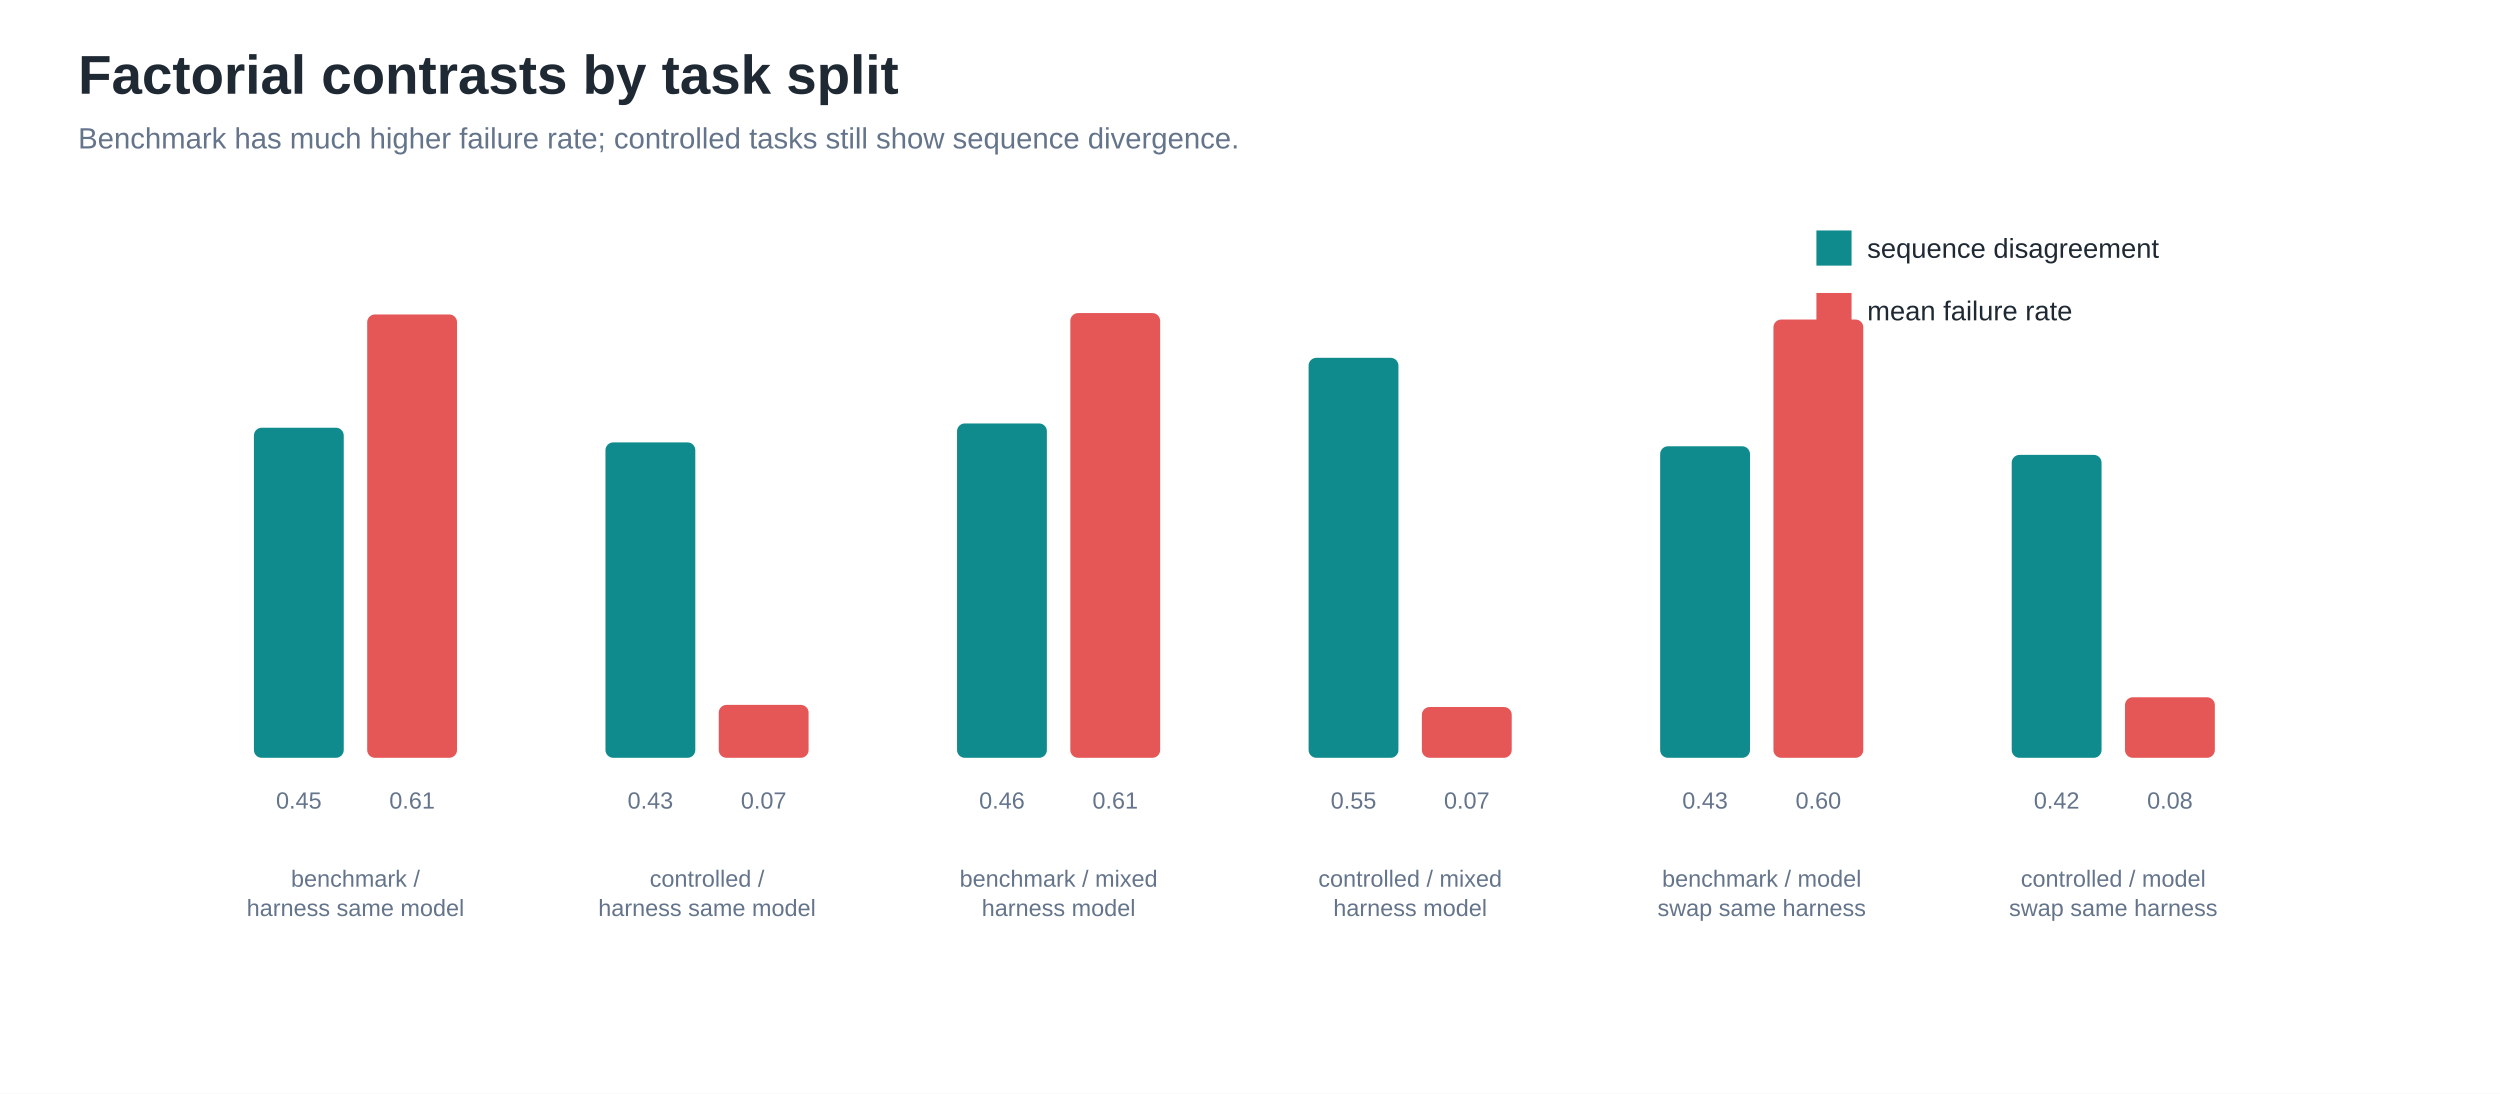
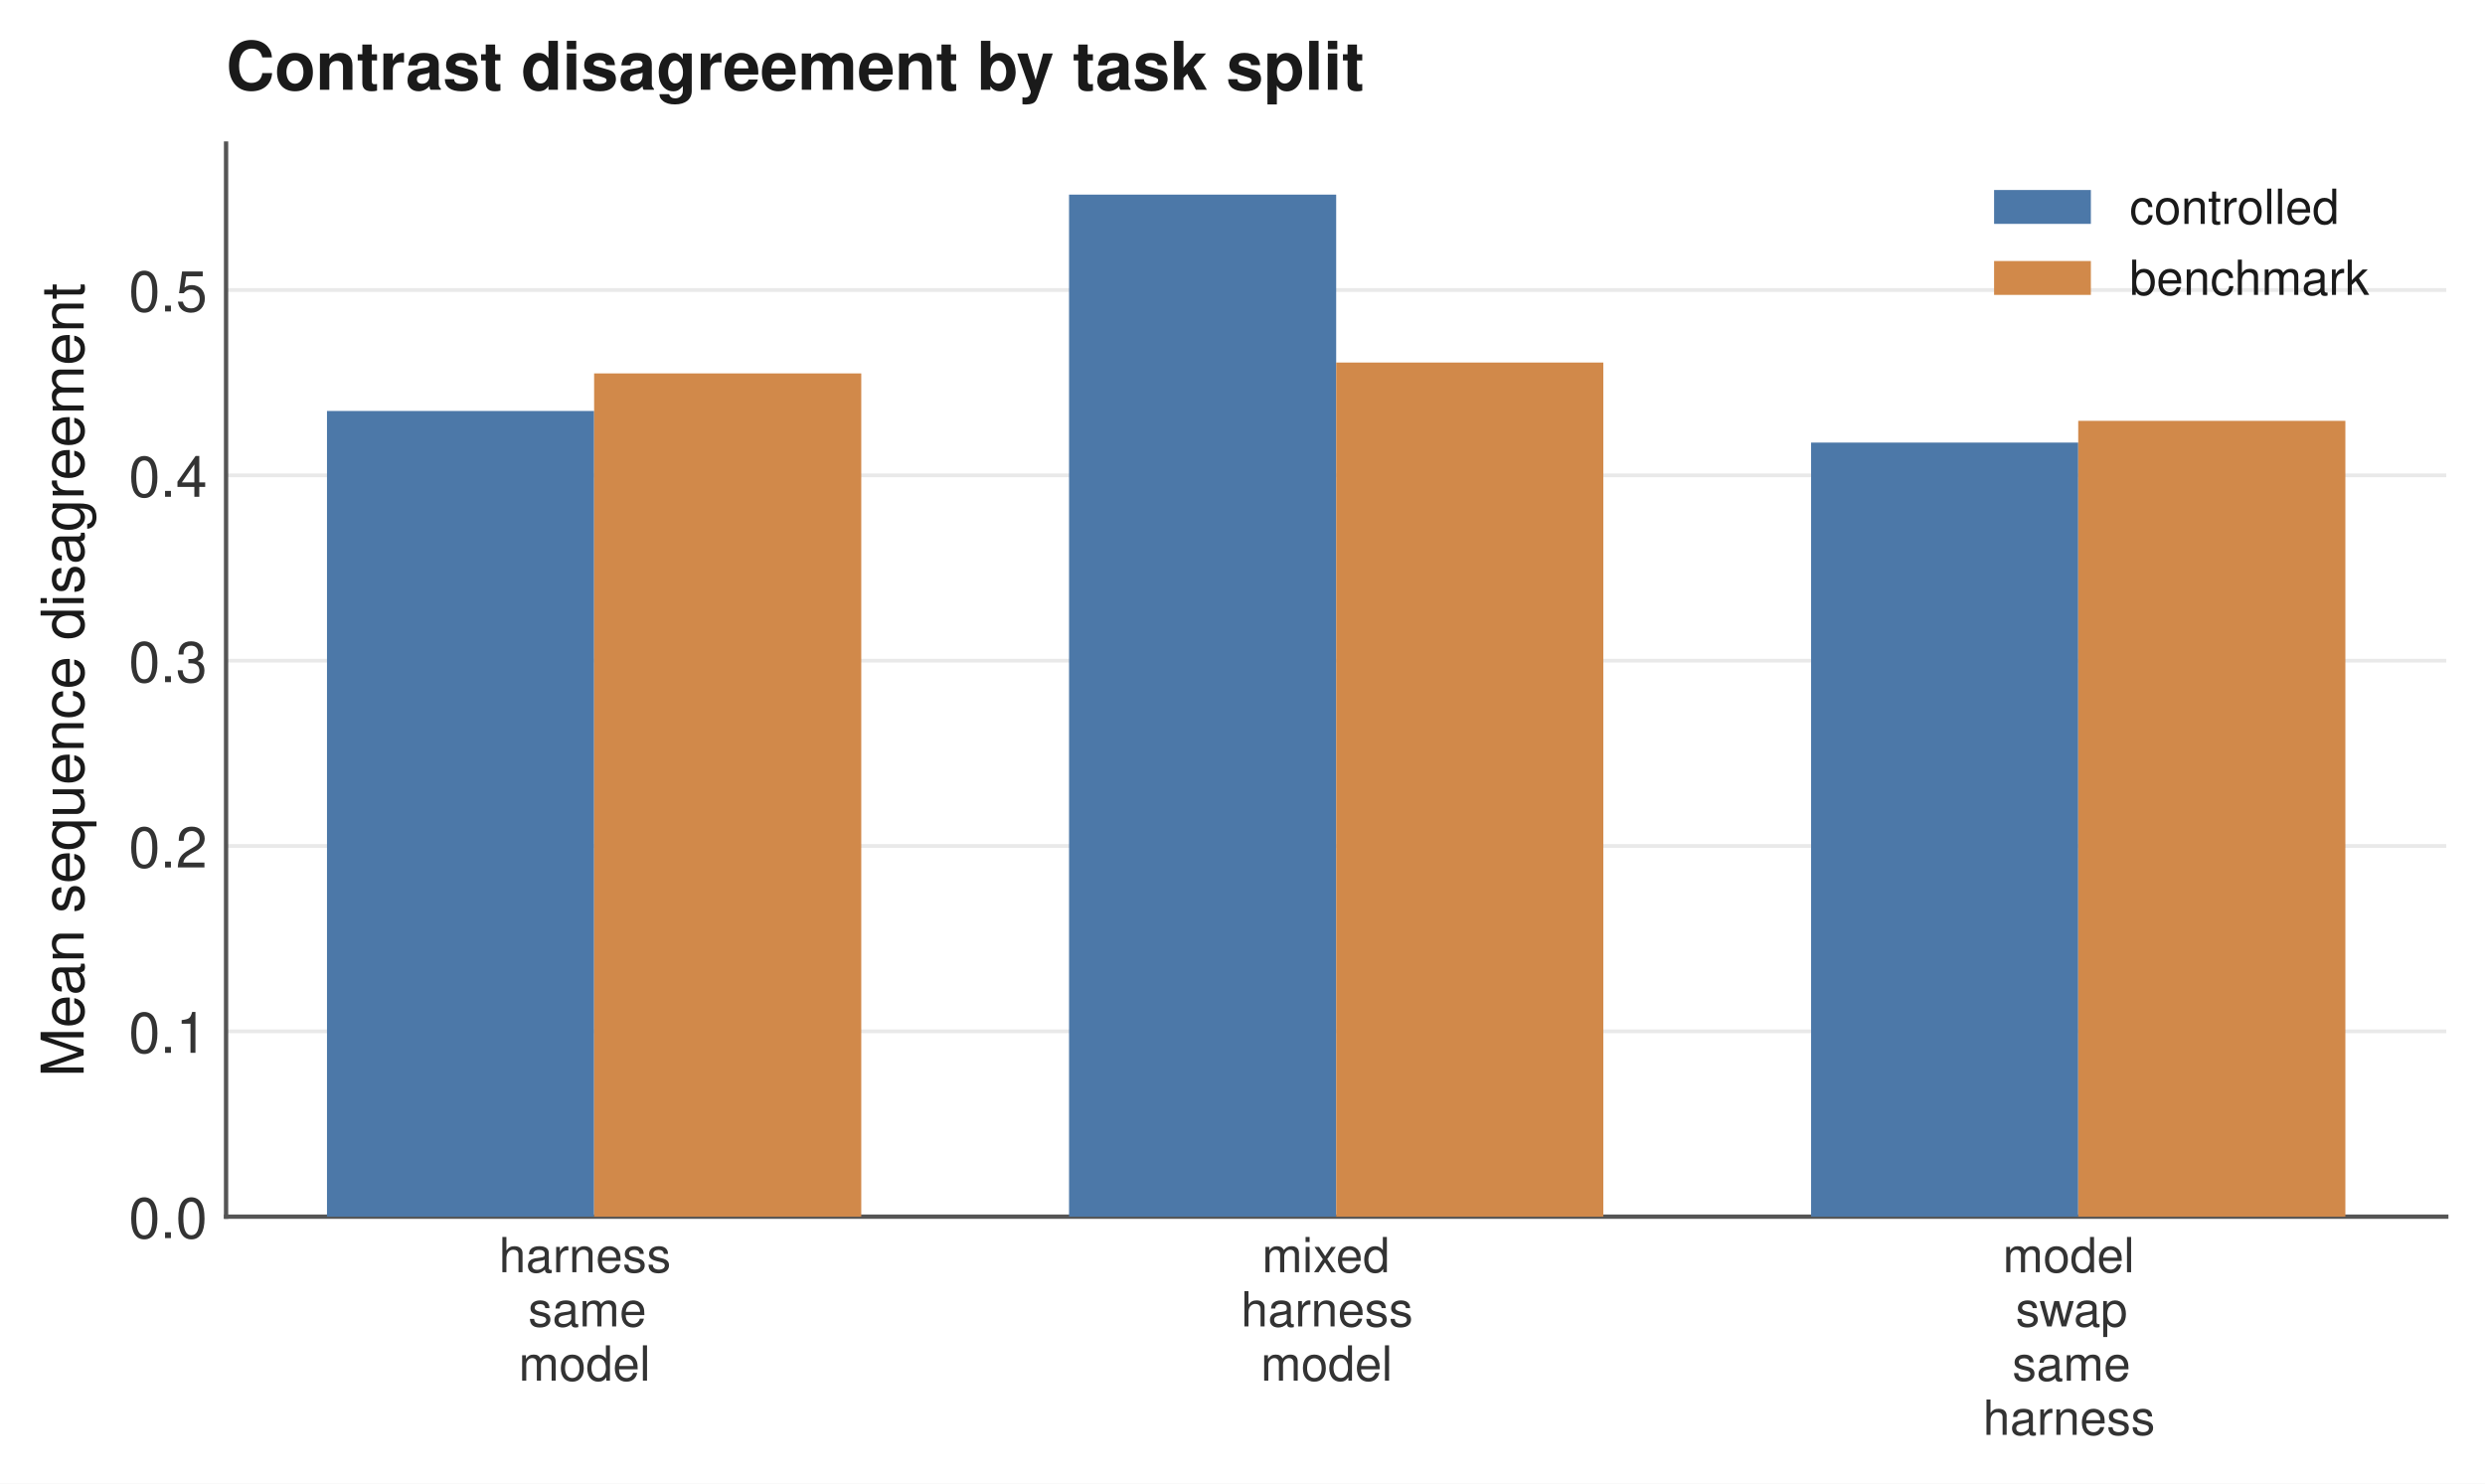
- <svg xmlns="http://www.w3.org/2000/svg" width="1280" height="560" viewBox="0 0 1280 560">
-   <rect width="1280" height="560" fill="#ffffff" />
-   <style>
-   text { font-family: Arial, Helvetica, sans-serif; fill: #1f2933; }
-   .title { font-size: 28px; font-weight: 700; }
-   .subtitle { font-size: 15px; fill: #64748b; }
-   .label { font-size: 14px; }
-   .small { font-size: 12px; fill: #64748b; }
-   .axis { stroke: #d7dee8; stroke-width: 1; }
- </style>
-   <text x="40.0" y="48.0" class="title" text-anchor="start">Factorial contrasts by task split</text>
-   <text x="40.0" y="76.0" class="subtitle" text-anchor="start">Benchmark has much higher failure rate; controlled tasks still show sequence divergence.</text>
-   <rect x="130" y="219.0" width="46" height="169.0" fill="#0f8b8d" rx="4" />
-   <rect x="188" y="161.0" width="46" height="227.0" fill="#e45756" rx="4" />
-   <text x="153.0" y="414.0" class="small" text-anchor="middle">0.45</text>
-   <text x="211.0" y="414.0" class="small" text-anchor="middle">0.61</text>
-   <text x="182.0" y="454.0" class="small" text-anchor="middle">benchmark /</text>
-   <text x="182.0" y="469.0" class="small" text-anchor="middle">harness same model</text>
-   <rect x="310" y="226.5" width="46" height="161.5" fill="#0f8b8d" rx="4" />
-   <rect x="368" y="360.9" width="46" height="27.1" fill="#e45756" rx="4" />
-   <text x="333.0" y="414.0" class="small" text-anchor="middle">0.43</text>
-   <text x="391.0" y="414.0" class="small" text-anchor="middle">0.07</text>
-   <text x="362.0" y="454.0" class="small" text-anchor="middle">controlled /</text>
-   <text x="362.0" y="469.0" class="small" text-anchor="middle">harness same model</text>
-   <rect x="490" y="216.8" width="46" height="171.2" fill="#0f8b8d" rx="4" />
-   <rect x="548" y="160.3" width="46" height="227.7" fill="#e45756" rx="4" />
-   <text x="513.0" y="414.0" class="small" text-anchor="middle">0.46</text>
-   <text x="571.0" y="414.0" class="small" text-anchor="middle">0.61</text>
-   <text x="542.0" y="454.0" class="small" text-anchor="middle">benchmark / mixed</text>
-   <text x="542.0" y="469.0" class="small" text-anchor="middle">harness model</text>
-   <rect x="670" y="183.2" width="46" height="204.8" fill="#0f8b8d" rx="4" />
-   <rect x="728" y="362.0" width="46" height="26.0" fill="#e45756" rx="4" />
-   <text x="693.0" y="414.0" class="small" text-anchor="middle">0.55</text>
-   <text x="751.0" y="414.0" class="small" text-anchor="middle">0.07</text>
-   <text x="722.0" y="454.0" class="small" text-anchor="middle">controlled / mixed</text>
-   <text x="722.0" y="469.0" class="small" text-anchor="middle">harness model</text>
-   <rect x="850" y="228.5" width="46" height="159.5" fill="#0f8b8d" rx="4" />
-   <rect x="908" y="163.6" width="46" height="224.4" fill="#e45756" rx="4" />
-   <text x="873.0" y="414.0" class="small" text-anchor="middle">0.43</text>
-   <text x="931.0" y="414.0" class="small" text-anchor="middle">0.60</text>
-   <text x="902.0" y="454.0" class="small" text-anchor="middle">benchmark / model</text>
-   <text x="902.0" y="469.0" class="small" text-anchor="middle">swap same harness</text>
-   <rect x="1030" y="232.9" width="46" height="155.1" fill="#0f8b8d" rx="4" />
-   <rect x="1088" y="357.0" width="46" height="31.0" fill="#e45756" rx="4" />
-   <text x="1053.0" y="414.0" class="small" text-anchor="middle">0.42</text>
-   <text x="1111.0" y="414.0" class="small" text-anchor="middle">0.08</text>
-   <text x="1082.0" y="454.0" class="small" text-anchor="middle">controlled / model</text>
-   <text x="1082.0" y="469.0" class="small" text-anchor="middle">swap same harness</text>
-   <rect x="930" y="118" width="18" height="18" fill="#0f8b8d" />
-   <text x="956.0" y="132.0" class="label" text-anchor="start">sequence disagreement</text>
-   <rect x="930" y="150" width="18" height="18" fill="#e45756" />
-   <text x="956.0" y="164.0" class="label" text-anchor="start">mean failure rate</text>
+ <svg xmlns="http://www.w3.org/2000/svg" width="462.164pt" height="275.926pt" viewBox="0 0 462.164 275.926" version="1.1">
+   <defs>
+     <style type="text/css">*{stroke-linejoin: round; stroke-linecap: butt}</style>
+   </defs>
+   <g id="figure_1">
+     <g id="patch_1">
+       <path d="M 0 275.926  L 462.164 275.926  L 462.164 0  L 0 0  z " style="fill: #ffffff" />
+     </g>
+     <g id="axes_1">
+       <g id="patch_2">
+         <path d="M 42.044 226.282  L 454.964 226.282  L 454.964 26.698  L 42.044 26.698  z " style="fill: #ffffff" />
+       </g>
+       <g id="matplotlib.axis_1">
+         <g id="xtick_1">
+           <g id="line2d_1" />
+           <g id="text_1">
+             <text style="font-size: 9px; font-family: 'Helvetica', 'Arial', 'DejaVu Sans', sans-serif; fill: #333333" transform="translate(92.80627 236.6206)">harness</text>
+             <text style="font-size: 9px; font-family: 'Helvetica', 'Arial', 'DejaVu Sans', sans-serif; fill: #333333" transform="translate(98.24214 246.6987)">same</text>
+             <text style="font-size: 9px; font-family: 'Helvetica', 'Arial', 'DejaVu Sans', sans-serif; fill: #333333" transform="translate(96.48362 256.7767)">model</text>
+           </g>
+         </g>
+         <g id="xtick_2">
+           <g id="line2d_2" />
+           <g id="text_2">
+             <text style="font-size: 9px; font-family: 'Helvetica', 'Arial', 'DejaVu Sans', sans-serif; fill: #333333" transform="translate(234.7223 236.6206)">mixed</text>
+             <text style="font-size: 9px; font-family: 'Helvetica', 'Arial', 'DejaVu Sans', sans-serif; fill: #333333" transform="translate(230.8143 246.6987)">harness</text>
+             <text style="font-size: 9px; font-family: 'Helvetica', 'Arial', 'DejaVu Sans', sans-serif; fill: #333333" transform="translate(234.4916 256.7767)">model</text>
+           </g>
+         </g>
+         <g id="xtick_3">
+           <g id="line2d_3" />
+           <g id="text_3">
+             <text style="font-size: 9px; font-family: 'Helvetica', 'Arial', 'DejaVu Sans', sans-serif; fill: #333333" transform="translate(372.4997 236.6206)">model</text>
+             <text style="font-size: 9px; font-family: 'Helvetica', 'Arial', 'DejaVu Sans', sans-serif; fill: #333333" transform="translate(374.8734 246.6987)">swap</text>
+             <text style="font-size: 9px; font-family: 'Helvetica', 'Arial', 'DejaVu Sans', sans-serif; fill: #333333" transform="translate(374.2582 256.7767)">same</text>
+             <text style="font-size: 9px; font-family: 'Helvetica', 'Arial', 'DejaVu Sans', sans-serif; fill: #333333" transform="translate(368.8223 266.8547)">harness</text>
+           </g>
+         </g>
+       </g>
+       <g id="matplotlib.axis_2">
+         <g id="ytick_1">
+           <g id="line2d_4">
+             <path d="M 42.044 226.282  L 454.964 226.282  " clip-path="url(#p7e1ee53e12)" style="fill: none; stroke: #e9e9e9; stroke-width: 0.7; stroke-linecap: square" />
+           </g>
+           <g id="line2d_5" />
+           <g id="text_4">
+             <text style="font-size: 10.5px; font-family: 'Helvetica', 'Arial', 'DejaVu Sans', sans-serif; text-anchor: end; fill: #333333" x="38.544" y="230.271" transform="rotate(-0 38.54422 230.2712)">0.0</text>
+           </g>
+         </g>
+         <g id="ytick_2">
+           <g id="line2d_6">
+             <path d="M 42.044 191.813  L 454.964 191.813  " clip-path="url(#p7e1ee53e12)" style="fill: none; stroke: #e9e9e9; stroke-width: 0.7; stroke-linecap: square" />
+           </g>
+           <g id="line2d_7" />
+           <g id="text_5">
+             <text style="font-size: 10.5px; font-family: 'Helvetica', 'Arial', 'DejaVu Sans', sans-serif; text-anchor: end; fill: #333333" x="38.544" y="195.802" transform="rotate(-0 38.54422 195.8023)">0.1</text>
+           </g>
+         </g>
+         <g id="ytick_3">
+           <g id="line2d_8">
+             <path d="M 42.044 157.344  L 454.964 157.344  " clip-path="url(#p7e1ee53e12)" style="fill: none; stroke: #e9e9e9; stroke-width: 0.7; stroke-linecap: square" />
+           </g>
+           <g id="line2d_9" />
+           <g id="text_6">
+             <text style="font-size: 10.5px; font-family: 'Helvetica', 'Arial', 'DejaVu Sans', sans-serif; text-anchor: end; fill: #333333" x="38.544" y="161.333" transform="rotate(-0 38.54422 161.3333)">0.2</text>
+           </g>
+         </g>
+         <g id="ytick_4">
+           <g id="line2d_10">
+             <path d="M 42.044 122.875  L 454.964 122.875  " clip-path="url(#p7e1ee53e12)" style="fill: none; stroke: #e9e9e9; stroke-width: 0.7; stroke-linecap: square" />
+           </g>
+           <g id="line2d_11" />
+           <g id="text_7">
+             <text style="font-size: 10.5px; font-family: 'Helvetica', 'Arial', 'DejaVu Sans', sans-serif; text-anchor: end; fill: #333333" x="38.544" y="126.864" transform="rotate(-0 38.54422 126.8644)">0.3</text>
+           </g>
+         </g>
+         <g id="ytick_5">
+           <g id="line2d_12">
+             <path d="M 42.044 88.406  L 454.964 88.406  " clip-path="url(#p7e1ee53e12)" style="fill: none; stroke: #e9e9e9; stroke-width: 0.7; stroke-linecap: square" />
+           </g>
+           <g id="line2d_13" />
+           <g id="text_8">
+             <text style="font-size: 10.5px; font-family: 'Helvetica', 'Arial', 'DejaVu Sans', sans-serif; text-anchor: end; fill: #333333" x="38.544" y="92.395" transform="rotate(-0 38.54422 92.39547)">0.4</text>
+           </g>
+         </g>
+         <g id="ytick_6">
+           <g id="line2d_14">
+             <path d="M 42.044 53.937  L 454.964 53.937  " clip-path="url(#p7e1ee53e12)" style="fill: none; stroke: #e9e9e9; stroke-width: 0.7; stroke-linecap: square" />
+           </g>
+           <g id="line2d_15" />
+           <g id="text_9">
+             <text style="font-size: 10.5px; font-family: 'Helvetica', 'Arial', 'DejaVu Sans', sans-serif; text-anchor: end; fill: #333333" x="38.544" y="57.927" transform="rotate(-0 38.54422 57.92653)">0.5</text>
+           </g>
+         </g>
+         <g id="text_10">
+           <text style="font-size: 11px; font-family: 'Helvetica', 'Arial', 'DejaVu Sans', sans-serif; text-anchor: middle; fill: #1a1a1a" x="15.558" y="126.49" transform="rotate(-90 15.55828 126.49)">Mean sequence disagreement</text>
+         </g>
+       </g>
+       <g id="patch_3">
+         <path d="M 42.044 226.282  L 42.044 26.698  " style="fill: none; stroke: #555555; stroke-width: 0.8; stroke-linejoin: miter; stroke-linecap: square" />
+       </g>
+       <g id="patch_4">
+         <path d="M 42.044 226.282  L 454.964 226.282  " style="fill: none; stroke: #555555; stroke-width: 0.8; stroke-linejoin: miter; stroke-linecap: square" />
+       </g>
+       <g id="patch_5">
+         <path d="M 60.813 226.282  L 110.496 226.282  L 110.496 76.436  L 60.813 76.436  z " clip-path="url(#p7e1ee53e12)" style="fill: #4c78a8" />
+       </g>
+       <g id="patch_6">
+         <path d="M 198.821 226.282  L 248.504 226.282  L 248.504 36.202  L 198.821 36.202  z " clip-path="url(#p7e1ee53e12)" style="fill: #4c78a8" />
+       </g>
+       <g id="patch_7">
+         <path d="M 336.829 226.282  L 386.512 226.282  L 386.512 82.314  L 336.829 82.314  z " clip-path="url(#p7e1ee53e12)" style="fill: #4c78a8" />
+       </g>
+       <g id="patch_8">
+         <path d="M 110.496 226.282  L 160.179 226.282  L 160.179 69.45  L 110.496 69.45  z " clip-path="url(#p7e1ee53e12)" style="fill: #d1894a" />
+       </g>
+       <g id="patch_9">
+         <path d="M 248.504 226.282  L 298.187 226.282  L 298.187 67.431  L 248.504 67.431  z " clip-path="url(#p7e1ee53e12)" style="fill: #d1894a" />
+       </g>
+       <g id="patch_10">
+         <path d="M 386.512 226.282  L 436.195 226.282  L 436.195 78.273  L 386.512 78.273  z " clip-path="url(#p7e1ee53e12)" style="fill: #d1894a" />
+       </g>
+       <g id="text_11">
+         <text style="font-weight: 700; font-size: 12.5px; font-family: 'Helvetica', 'Arial', 'DejaVu Sans', sans-serif; text-anchor: start; fill: #1a1a1a" x="42.044" y="16.698" transform="rotate(-0 42.04422 16.69805)">Contrast disagreement by task split</text>
+       </g>
+       <g id="legend_1">
+         <g id="patch_11">
+           <path d="M 370.863 41.637  L 388.863 41.637  L 388.863 35.337  L 370.863 35.337  z " style="fill: #4c78a8" />
+         </g>
+         <g id="text_12">
+           <text style="font-size: 9px; font-family: 'Helvetica', 'Arial', 'DejaVu Sans', sans-serif; text-anchor: start; fill: #1a1a1a" x="396.063" y="41.637" transform="rotate(-0 396.0634 41.63664)">controlled</text>
+         </g>
+         <g id="patch_12">
+           <path d="M 370.863 54.847  L 388.863 54.847  L 388.863 48.547  L 370.863 48.547  z " style="fill: #d1894a" />
+         </g>
+         <g id="text_13">
+           <text style="font-size: 9px; font-family: 'Helvetica', 'Arial', 'DejaVu Sans', sans-serif; text-anchor: start; fill: #1a1a1a" x="396.063" y="54.847" transform="rotate(-0 396.0634 54.84695)">benchmark</text>
+         </g>
+       </g>
+     </g>
+   </g>
+   <defs>
+     <clipPath id="p7e1ee53e12">
+       <rect x="42.044" y="26.698" width="412.92" height="199.584" />
+     </clipPath>
+   </defs>
</svg>
